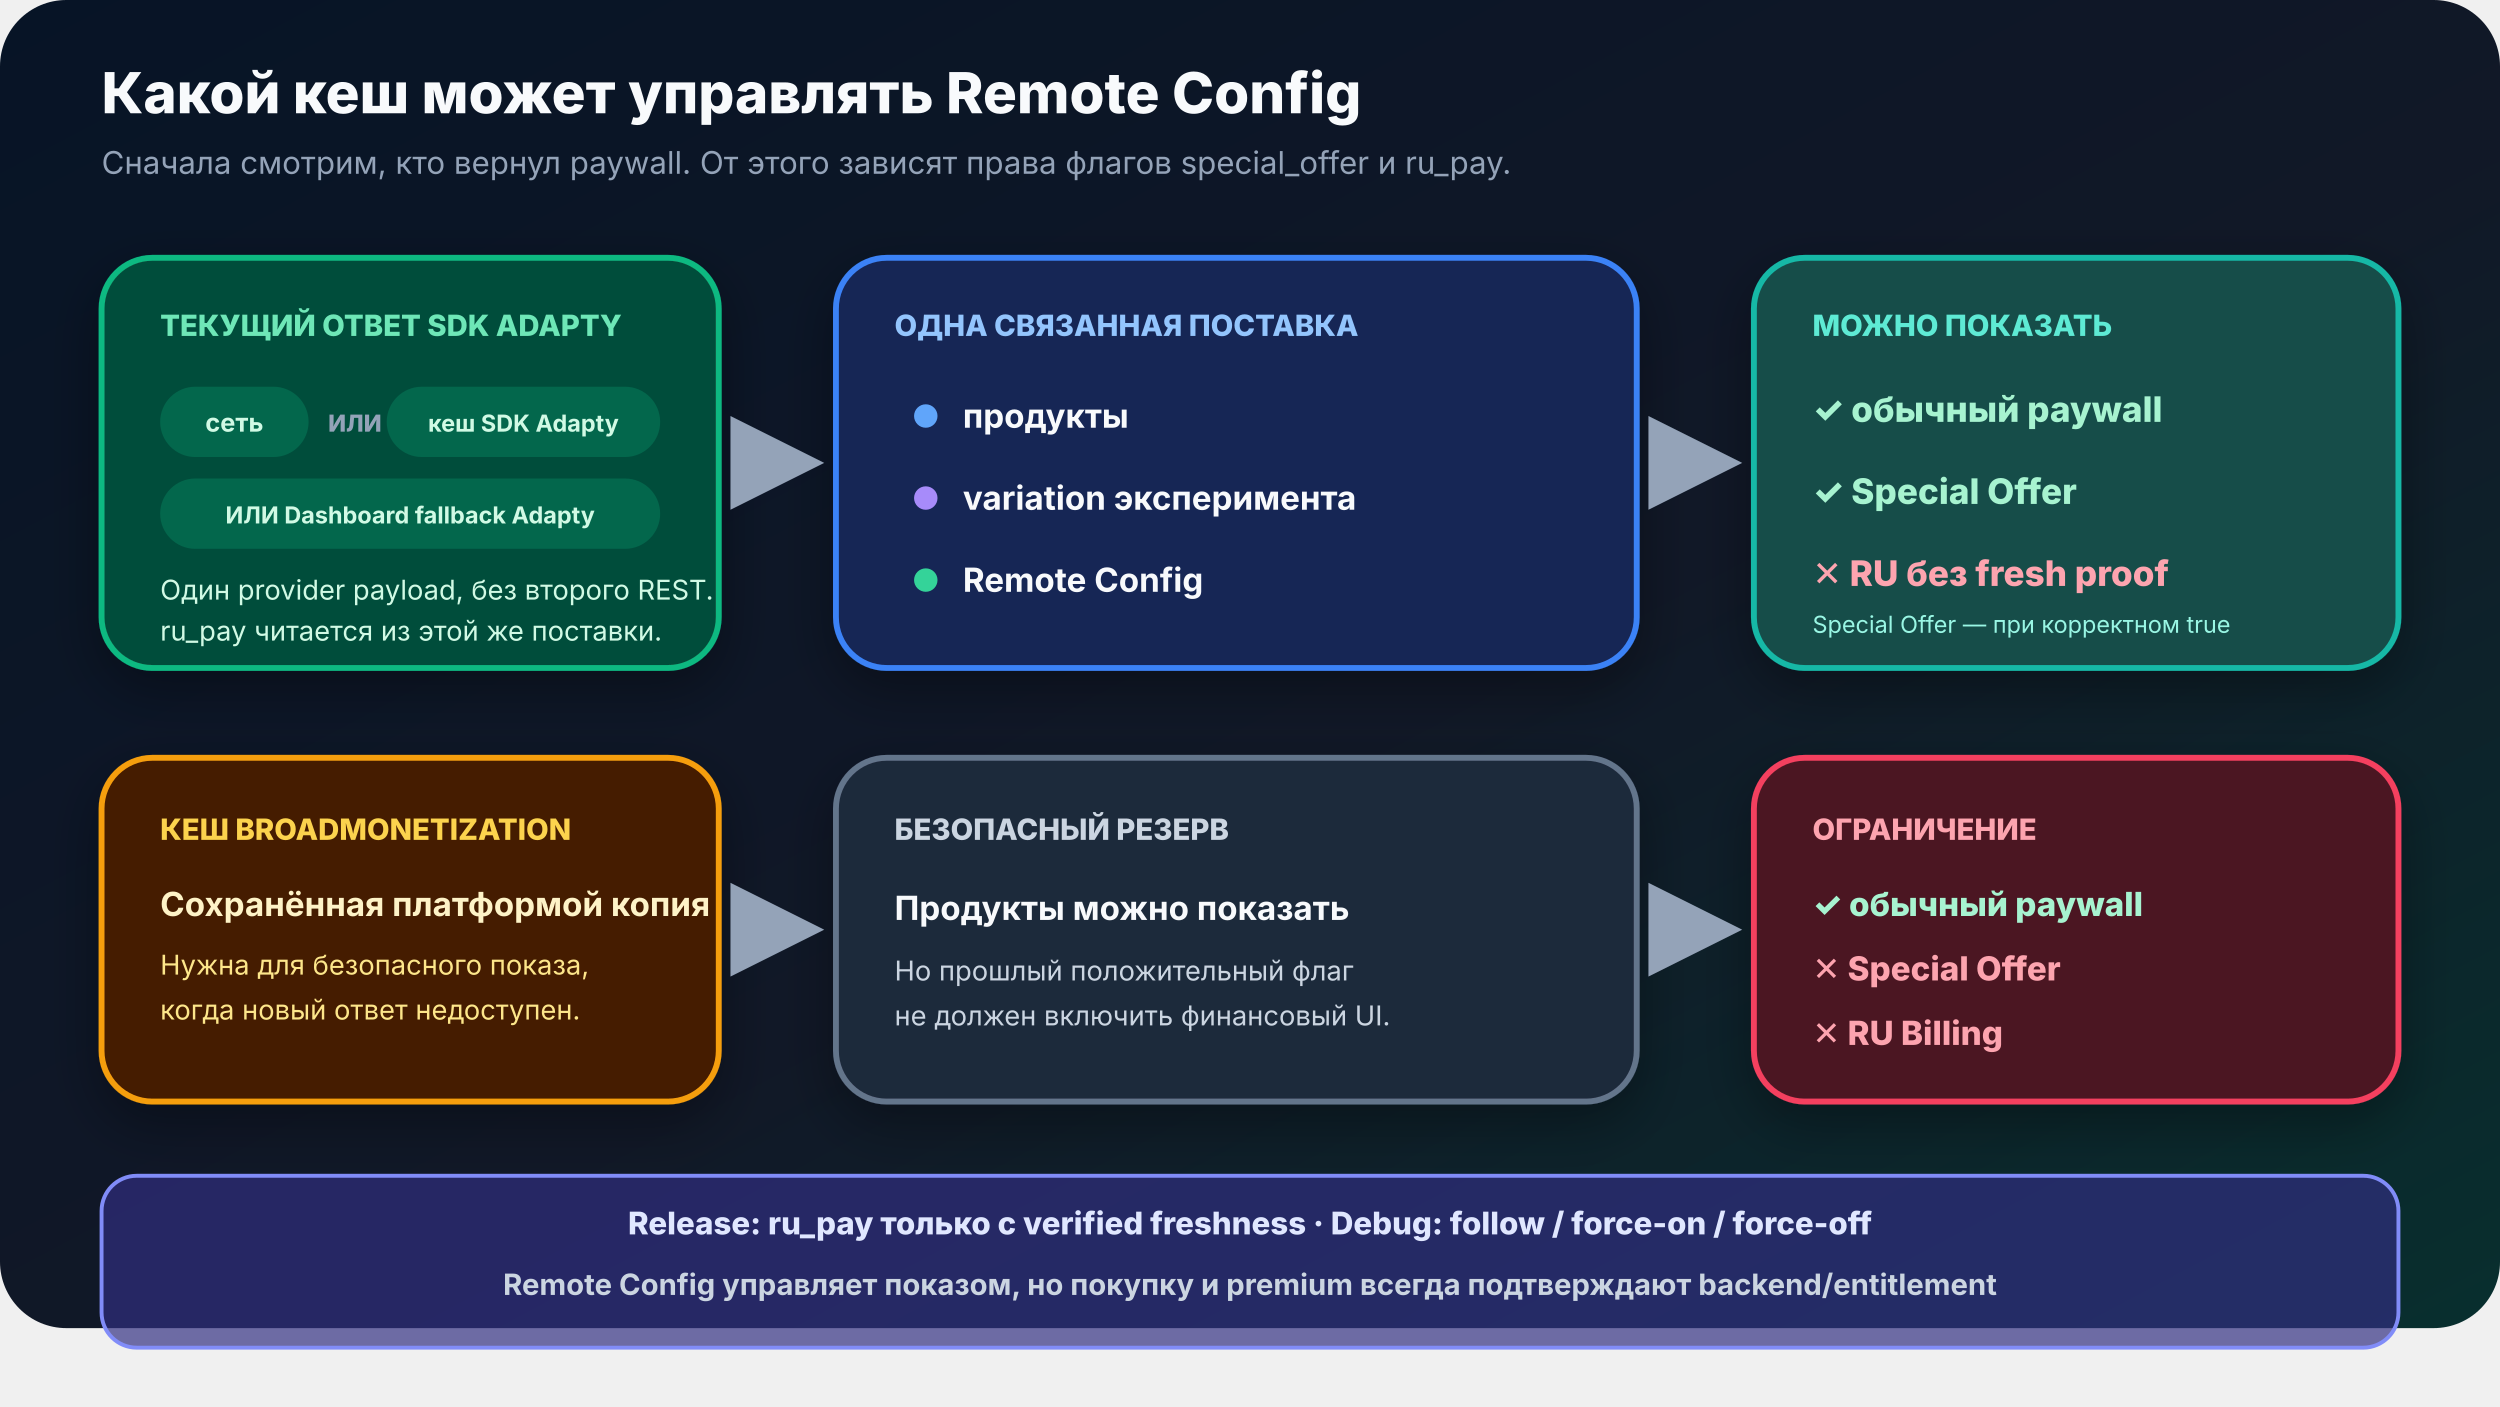
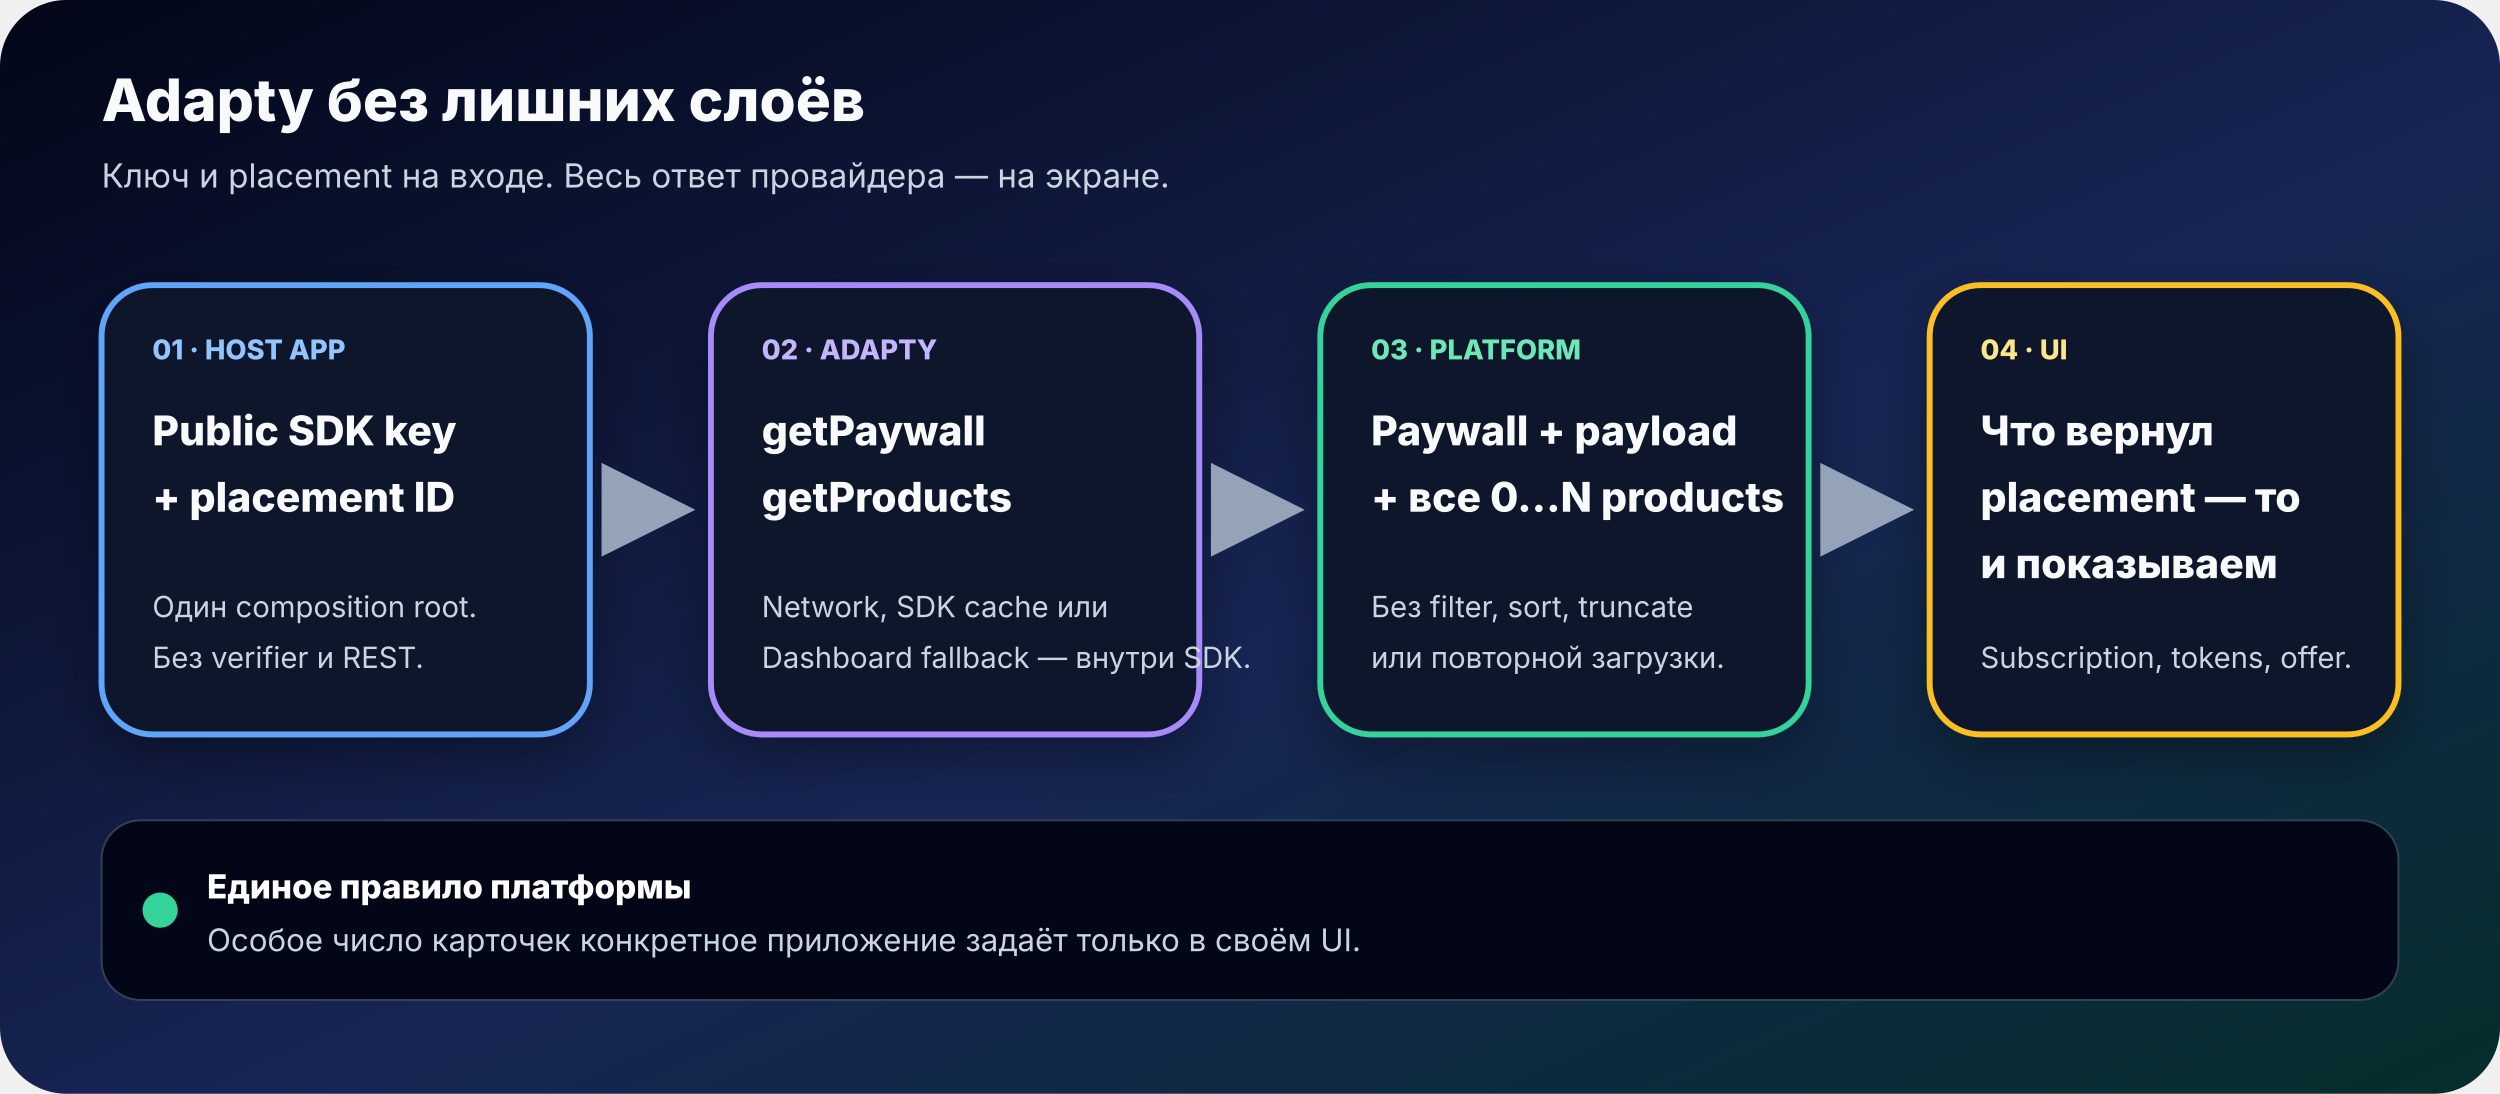
- <svg xmlns="http://www.w3.org/2000/svg" width="1280" height="720" viewBox="0 0 1280 720" role="img" aria-labelledby="title description">
+ <svg xmlns="http://www.w3.org/2000/svg" width="1280" height="560" viewBox="0 0 1280 560" role="img" aria-labelledby="title description">
  <defs>
    <linearGradient id="background" x1="0" y1="0" x2="1" y2="1">
-       <stop offset="0" stop-color="#071426" />
-       <stop offset="0.55" stop-color="#111827" />
-       <stop offset="1" stop-color="#082F2E" />
+       <stop offset="0" stop-color="#020617" />
+       <stop offset="0.55" stop-color="#172554" />
+       <stop offset="1" stop-color="#052E2B" />
    </linearGradient>
    <filter id="shadow" x="-20%" y="-25%" width="140%" height="160%">
-       <feDropShadow dx="0" dy="10" stdDeviation="14" flood-color="#000000" flood-opacity="0.34" />
+       <feDropShadow dx="0" dy="10" stdDeviation="14" flood-color="#000000" flood-opacity="0.35" />
    </filter>
    <marker id="arrow" markerWidth="12" markerHeight="12" refX="10" refY="6" orient="auto">
      <path d="M0,0 L12,6 L0,12 Z" fill="#94A3B8" />
    </marker>
  </defs>
-   <rect width="1280" height="680" rx="34" fill="url(#background)" />
-   <text x="52" y="58" fill="#F8FAFC" font-family="-apple-system,BlinkMacSystemFont,Segoe UI,sans-serif" font-size="29" font-weight="800">Какой кеш может управлять Remote Config</text>
-   <text x="52" y="89" fill="#94A3B8" font-family="-apple-system,BlinkMacSystemFont,Segoe UI,sans-serif" font-size="16">Сначала смотрим, кто вернул paywall. От этого зависят права флагов special_offer и ru_pay.</text>
+   <rect width="1280" height="560" rx="34" fill="url(#background)" />
+   <text x="52" y="62" fill="#F8FAFC" font-family="-apple-system,BlinkMacSystemFont,Segoe UI,sans-serif" font-size="30" font-weight="800">Adapty без лишних слоёв</text>
+   <text x="52" y="96" fill="#CBD5E1" font-family="-apple-system,BlinkMacSystemFont,Segoe UI,sans-serif" font-size="17">Ключ и placement на входе. Весь ответ провайдера — на экране.</text>
  <g filter="url(#shadow)">
-     <rect x="52" y="132" width="316" height="210" rx="26" fill="#064E3B" stroke="#10B981" stroke-width="3" />
-     <rect x="428" y="132" width="410" height="210" rx="26" fill="#172554" stroke="#3B82F6" stroke-width="3" />
-     <rect x="898" y="132" width="330" height="210" rx="26" fill="#134E4A" stroke="#14B8A6" stroke-width="3" />
+     <rect x="52" y="146" width="250" height="230" rx="26" fill="#0F172A" stroke="#60A5FA" stroke-width="3" />
+     <rect x="364" y="146" width="250" height="230" rx="26" fill="#0F172A" stroke="#A78BFA" stroke-width="3" />
+     <rect x="676" y="146" width="250" height="230" rx="26" fill="#0F172A" stroke="#34D399" stroke-width="3" />
+     <rect x="988" y="146" width="240" height="230" rx="26" fill="#0F172A" stroke="#FBBF24" stroke-width="3" />
  </g>
-   <text x="82" y="172" fill="#6EE7B7" font-family="-apple-system,BlinkMacSystemFont,Segoe UI,sans-serif" font-size="15" font-weight="800">ТЕКУЩИЙ ОТВЕТ SDK ADAPTY</text>
-   <rect x="82" y="198" width="76" height="36" rx="18" fill="#10B981" fill-opacity="0.24" />
-   <text x="120" y="221" text-anchor="middle" fill="#D1FAE5" font-family="-apple-system,BlinkMacSystemFont,Segoe UI,sans-serif" font-size="13" font-weight="700">сеть</text>
-   <text x="168" y="221" fill="#94A3B8" font-family="-apple-system,BlinkMacSystemFont,Segoe UI,sans-serif" font-size="12" font-weight="800">ИЛИ</text>
-   <rect x="198" y="198" width="140" height="36" rx="18" fill="#10B981" fill-opacity="0.24" />
-   <text x="268" y="221" text-anchor="middle" fill="#D1FAE5" font-family="-apple-system,BlinkMacSystemFont,Segoe UI,sans-serif" font-size="12" font-weight="700">кеш SDK Adapty</text>
-   <rect x="82" y="245" width="256" height="36" rx="18" fill="#10B981" fill-opacity="0.24" />
-   <text x="210" y="268" text-anchor="middle" fill="#D1FAE5" font-family="-apple-system,BlinkMacSystemFont,Segoe UI,sans-serif" font-size="12" font-weight="700">ИЛИ Dashboard fallback Adapty</text>
-   <text x="82" y="307" fill="#D1FAE5" font-family="-apple-system,BlinkMacSystemFont,Segoe UI,sans-serif" font-size="14">Один provider payload, без второго REST.</text>
-   <text x="82" y="328" fill="#D1FAE5" font-family="-apple-system,BlinkMacSystemFont,Segoe UI,sans-serif" font-size="14">ru_pay читается из этой же поставки.</text>
-   <line x1="380" y1="237" x2="414" y2="237" stroke="#94A3B8" stroke-width="4" marker-end="url(#arrow)" />
-   <text x="458" y="172" fill="#93C5FD" font-family="-apple-system,BlinkMacSystemFont,Segoe UI,sans-serif" font-size="15" font-weight="800">ОДНА СВЯЗАННАЯ ПОСТАВКА</text>
-   <circle cx="474" cy="213" r="6" fill="#60A5FA" />
-   <text x="493" y="219" fill="#F8FAFC" font-family="-apple-system,BlinkMacSystemFont,Segoe UI,sans-serif" font-size="17" font-weight="700">продукты</text>
-   <circle cx="474" cy="255" r="6" fill="#A78BFA" />
-   <text x="493" y="261" fill="#F8FAFC" font-family="-apple-system,BlinkMacSystemFont,Segoe UI,sans-serif" font-size="17" font-weight="700">variation эксперимента</text>
-   <circle cx="474" cy="297" r="6" fill="#34D399" />
-   <text x="493" y="303" fill="#F8FAFC" font-family="-apple-system,BlinkMacSystemFont,Segoe UI,sans-serif" font-size="17" font-weight="700">Remote Config</text>
-   <line x1="850" y1="237" x2="884" y2="237" stroke="#94A3B8" stroke-width="4" marker-end="url(#arrow)" />
-   <text x="928" y="172" fill="#5EEAD4" font-family="-apple-system,BlinkMacSystemFont,Segoe UI,sans-serif" font-size="15" font-weight="800">МОЖНО ПОКАЗАТЬ</text>
-   <text x="928" y="216" fill="#A7F3D0" font-family="-apple-system,BlinkMacSystemFont,Segoe UI,sans-serif" font-size="18" font-weight="800">✓ обычный paywall</text>
-   <text x="928" y="258" fill="#A7F3D0" font-family="-apple-system,BlinkMacSystemFont,Segoe UI,sans-serif" font-size="18" font-weight="800">✓ Special Offer</text>
-   <text x="928" y="300" fill="#FDA4AF" font-family="-apple-system,BlinkMacSystemFont,Segoe UI,sans-serif" font-size="18" font-weight="800">✕ RU без fresh proof</text>
-   <text x="928" y="324" fill="#99F6E4" font-family="-apple-system,BlinkMacSystemFont,Segoe UI,sans-serif" font-size="12">Special Offer — при корректном true</text>
-   <g filter="url(#shadow)">
-     <rect x="52" y="388" width="316" height="176" rx="26" fill="#451A03" stroke="#F59E0B" stroke-width="3" />
-     <rect x="428" y="388" width="410" height="176" rx="26" fill="#1E293B" stroke="#64748B" stroke-width="3" />
-     <rect x="898" y="388" width="330" height="176" rx="26" fill="#4C1724" stroke="#F43F5E" stroke-width="3" />
-   </g>
-   <text x="82" y="430" fill="#FCD34D" font-family="-apple-system,BlinkMacSystemFont,Segoe UI,sans-serif" font-size="15" font-weight="800">КЕШ BROADMONETIZATION</text>
-   <text x="82" y="469" fill="#FEF3C7" font-family="-apple-system,BlinkMacSystemFont,Segoe UI,sans-serif" font-size="17" font-weight="700">Сохранённая платформой копия</text>
-   <text x="82" y="499" fill="#FDE68A" font-family="-apple-system,BlinkMacSystemFont,Segoe UI,sans-serif" font-size="14">Нужна для безопасного показа,</text>
-   <text x="82" y="522" fill="#FDE68A" font-family="-apple-system,BlinkMacSystemFont,Segoe UI,sans-serif" font-size="14">когда новый ответ недоступен.</text>
-   <line x1="380" y1="476" x2="414" y2="476" stroke="#94A3B8" stroke-width="4" marker-end="url(#arrow)" />
-   <text x="458" y="430" fill="#CBD5E1" font-family="-apple-system,BlinkMacSystemFont,Segoe UI,sans-serif" font-size="15" font-weight="800">БЕЗОПАСНЫЙ РЕЗЕРВ</text>
-   <text x="458" y="471" fill="#F8FAFC" font-family="-apple-system,BlinkMacSystemFont,Segoe UI,sans-serif" font-size="17" font-weight="700">Продукты можно показать</text>
-   <text x="458" y="502" fill="#CBD5E1" font-family="-apple-system,BlinkMacSystemFont,Segoe UI,sans-serif" font-size="14">Но прошлый положительный флаг</text>
-   <text x="458" y="525" fill="#CBD5E1" font-family="-apple-system,BlinkMacSystemFont,Segoe UI,sans-serif" font-size="14">не должен включить финансовый UI.</text>
-   <line x1="850" y1="476" x2="884" y2="476" stroke="#94A3B8" stroke-width="4" marker-end="url(#arrow)" />
-   <text x="928" y="430" fill="#FDA4AF" font-family="-apple-system,BlinkMacSystemFont,Segoe UI,sans-serif" font-size="15" font-weight="800">ОГРАНИЧЕНИЕ</text>
-   <text x="928" y="469" fill="#A7F3D0" font-family="-apple-system,BlinkMacSystemFont,Segoe UI,sans-serif" font-size="17" font-weight="800">✓ обычный paywall</text>
-   <text x="928" y="502" fill="#FDA4AF" font-family="-apple-system,BlinkMacSystemFont,Segoe UI,sans-serif" font-size="17" font-weight="800">✕ Special Offer</text>
-   <text x="928" y="535" fill="#FDA4AF" font-family="-apple-system,BlinkMacSystemFont,Segoe UI,sans-serif" font-size="17" font-weight="800">✕ RU Billing</text>
-   <rect x="52" y="602" width="1176" height="88" rx="18" fill="#312E81" fill-opacity="0.68" stroke="#818CF8" stroke-width="2" />
-   <text x="640" y="632" text-anchor="middle" fill="#E0E7FF" font-family="-apple-system,BlinkMacSystemFont,Segoe UI,sans-serif" font-size="16" font-weight="800">Release: ru_pay только с verified freshness · Debug: follow / force-on / force-off</text>
-   <text x="640" y="663" text-anchor="middle" fill="#CBD5E1" font-family="-apple-system,BlinkMacSystemFont,Segoe UI,sans-serif" font-size="15" font-weight="700">Remote Config управляет показом, но покупку и premium всегда подтверждают backend/entitlement</text>
+   <text x="78" y="184" fill="#93C5FD" font-family="-apple-system,BlinkMacSystemFont,Segoe UI,sans-serif" font-size="14" font-weight="800">01 · HOST APP</text>
+   <text x="78" y="228" fill="#F8FAFC" font-family="-apple-system,BlinkMacSystemFont,Segoe UI,sans-serif" font-size="21" font-weight="800">Public SDK key</text>
+   <text x="78" y="262" fill="#F8FAFC" font-family="-apple-system,BlinkMacSystemFont,Segoe UI,sans-serif" font-size="21" font-weight="800">+ placement ID</text>
+   <text x="78" y="316" fill="#CBD5E1" font-family="-apple-system,BlinkMacSystemFont,Segoe UI,sans-serif" font-size="15">Один composition root.</text>
+   <text x="78" y="342" fill="#CBD5E1" font-family="-apple-system,BlinkMacSystemFont,Segoe UI,sans-serif" font-size="15">Без verifier и REST.</text>
+   <line x1="314" y1="261" x2="348" y2="261" stroke="#94A3B8" stroke-width="4" marker-end="url(#arrow)" />
+   <text x="390" y="184" fill="#C4B5FD" font-family="-apple-system,BlinkMacSystemFont,Segoe UI,sans-serif" font-size="14" font-weight="800">02 · ADAPTY</text>
+   <text x="390" y="228" fill="#F8FAFC" font-family="-apple-system,BlinkMacSystemFont,Segoe UI,sans-serif" font-size="21" font-weight="800">getPaywall</text>
+   <text x="390" y="262" fill="#F8FAFC" font-family="-apple-system,BlinkMacSystemFont,Segoe UI,sans-serif" font-size="21" font-weight="800">getProducts</text>
+   <text x="390" y="316" fill="#CBD5E1" font-family="-apple-system,BlinkMacSystemFont,Segoe UI,sans-serif" font-size="15">Network, SDK cache или</text>
+   <text x="390" y="342" fill="#CBD5E1" font-family="-apple-system,BlinkMacSystemFont,Segoe UI,sans-serif" font-size="15">Dashboard fallback — внутри SDK.</text>
+   <line x1="626" y1="261" x2="660" y2="261" stroke="#94A3B8" stroke-width="4" marker-end="url(#arrow)" />
+   <text x="702" y="184" fill="#6EE7B7" font-family="-apple-system,BlinkMacSystemFont,Segoe UI,sans-serif" font-size="14" font-weight="800">03 · PLATFORM</text>
+   <text x="702" y="228" fill="#F8FAFC" font-family="-apple-system,BlinkMacSystemFont,Segoe UI,sans-serif" font-size="21" font-weight="800">Paywall + payload</text>
+   <text x="702" y="262" fill="#F8FAFC" font-family="-apple-system,BlinkMacSystemFont,Segoe UI,sans-serif" font-size="21" font-weight="800">+ все 0…N products</text>
+   <text x="702" y="316" fill="#CBD5E1" font-family="-apple-system,BlinkMacSystemFont,Segoe UI,sans-serif" font-size="15">Без filter, sort, truncate</text>
+   <text x="702" y="342" fill="#CBD5E1" font-family="-apple-system,BlinkMacSystemFont,Segoe UI,sans-serif" font-size="15">или повторной загрузки.</text>
+   <line x1="938" y1="261" x2="972" y2="261" stroke="#94A3B8" stroke-width="4" marker-end="url(#arrow)" />
+   <text x="1014" y="184" fill="#FDE68A" font-family="-apple-system,BlinkMacSystemFont,Segoe UI,sans-serif" font-size="14" font-weight="800">04 · UI</text>
+   <text x="1014" y="228" fill="#F8FAFC" font-family="-apple-system,BlinkMacSystemFont,Segoe UI,sans-serif" font-size="21" font-weight="800">Что вернул</text>
+   <text x="1014" y="262" fill="#F8FAFC" font-family="-apple-system,BlinkMacSystemFont,Segoe UI,sans-serif" font-size="21" font-weight="800">placement — то</text>
+   <text x="1014" y="296" fill="#F8FAFC" font-family="-apple-system,BlinkMacSystemFont,Segoe UI,sans-serif" font-size="21" font-weight="800">и показываем</text>
+   <text x="1014" y="342" fill="#CBD5E1" font-family="-apple-system,BlinkMacSystemFont,Segoe UI,sans-serif" font-size="15">Subscription, tokens, offer.</text>
+   <rect x="52" y="420" width="1176" height="92" rx="20" fill="#020617" stroke="#334155" />
+   <circle cx="82" cy="466" r="9" fill="#34D399" />
+   <text x="106" y="460" fill="#FFFFFF" font-family="-apple-system,BlinkMacSystemFont,Segoe UI,sans-serif" font-size="17" font-weight="800">Единое правило платформы</text>
+   <text x="106" y="487" fill="#CBD5E1" font-family="-apple-system,BlinkMacSystemFont,Segoe UI,sans-serif" font-size="16">Особое число карточек конкретное приложение задаёт только в своём UI.</text>
</svg>
